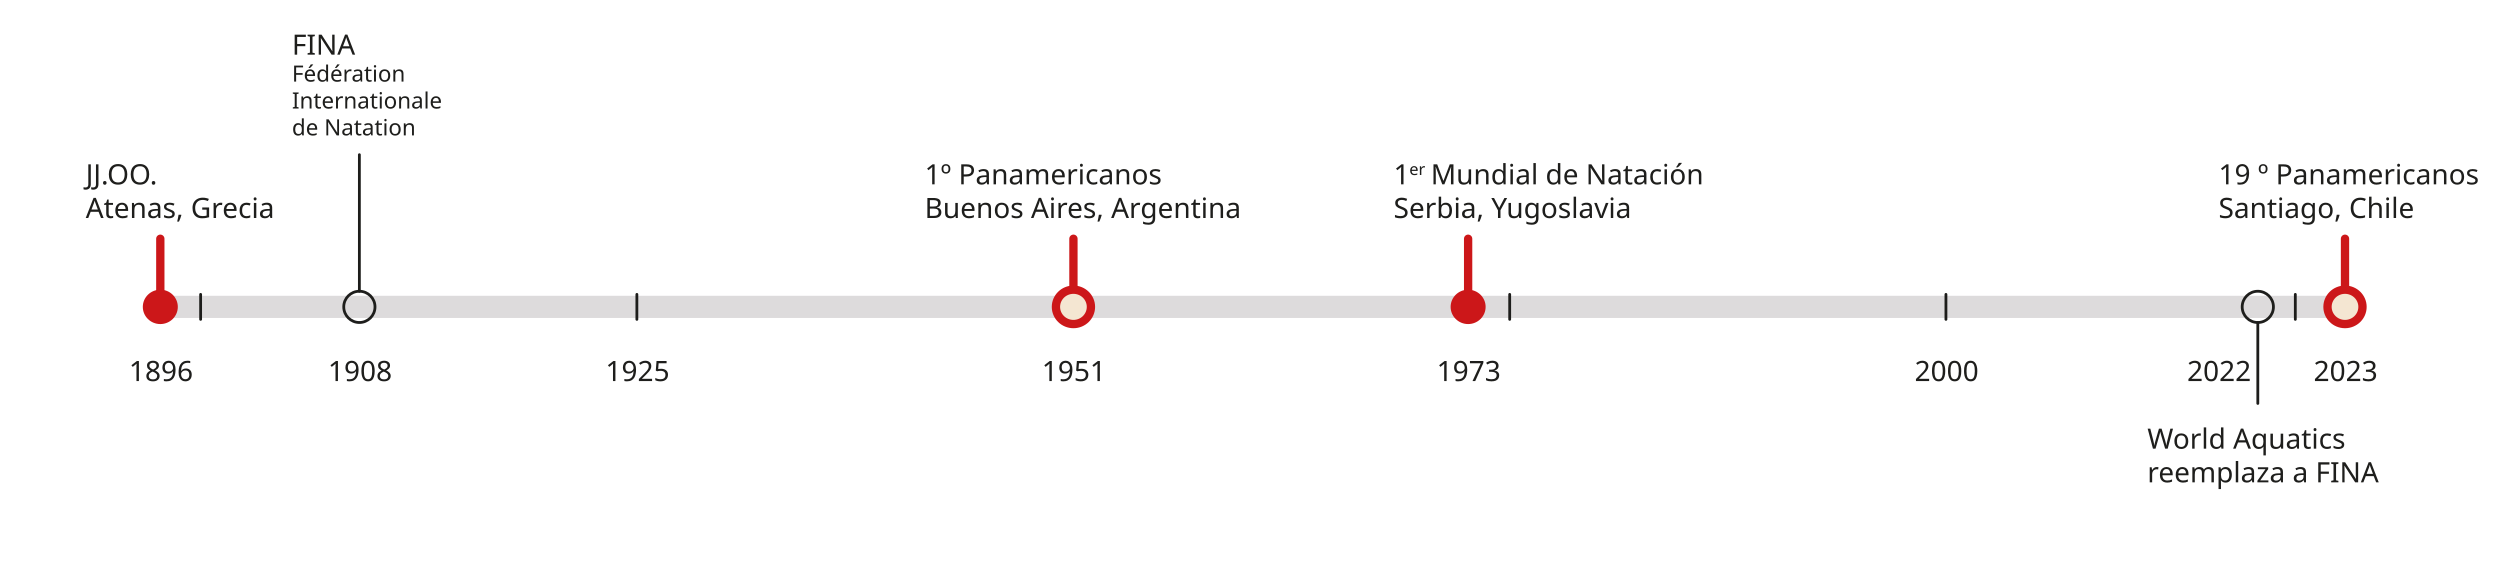
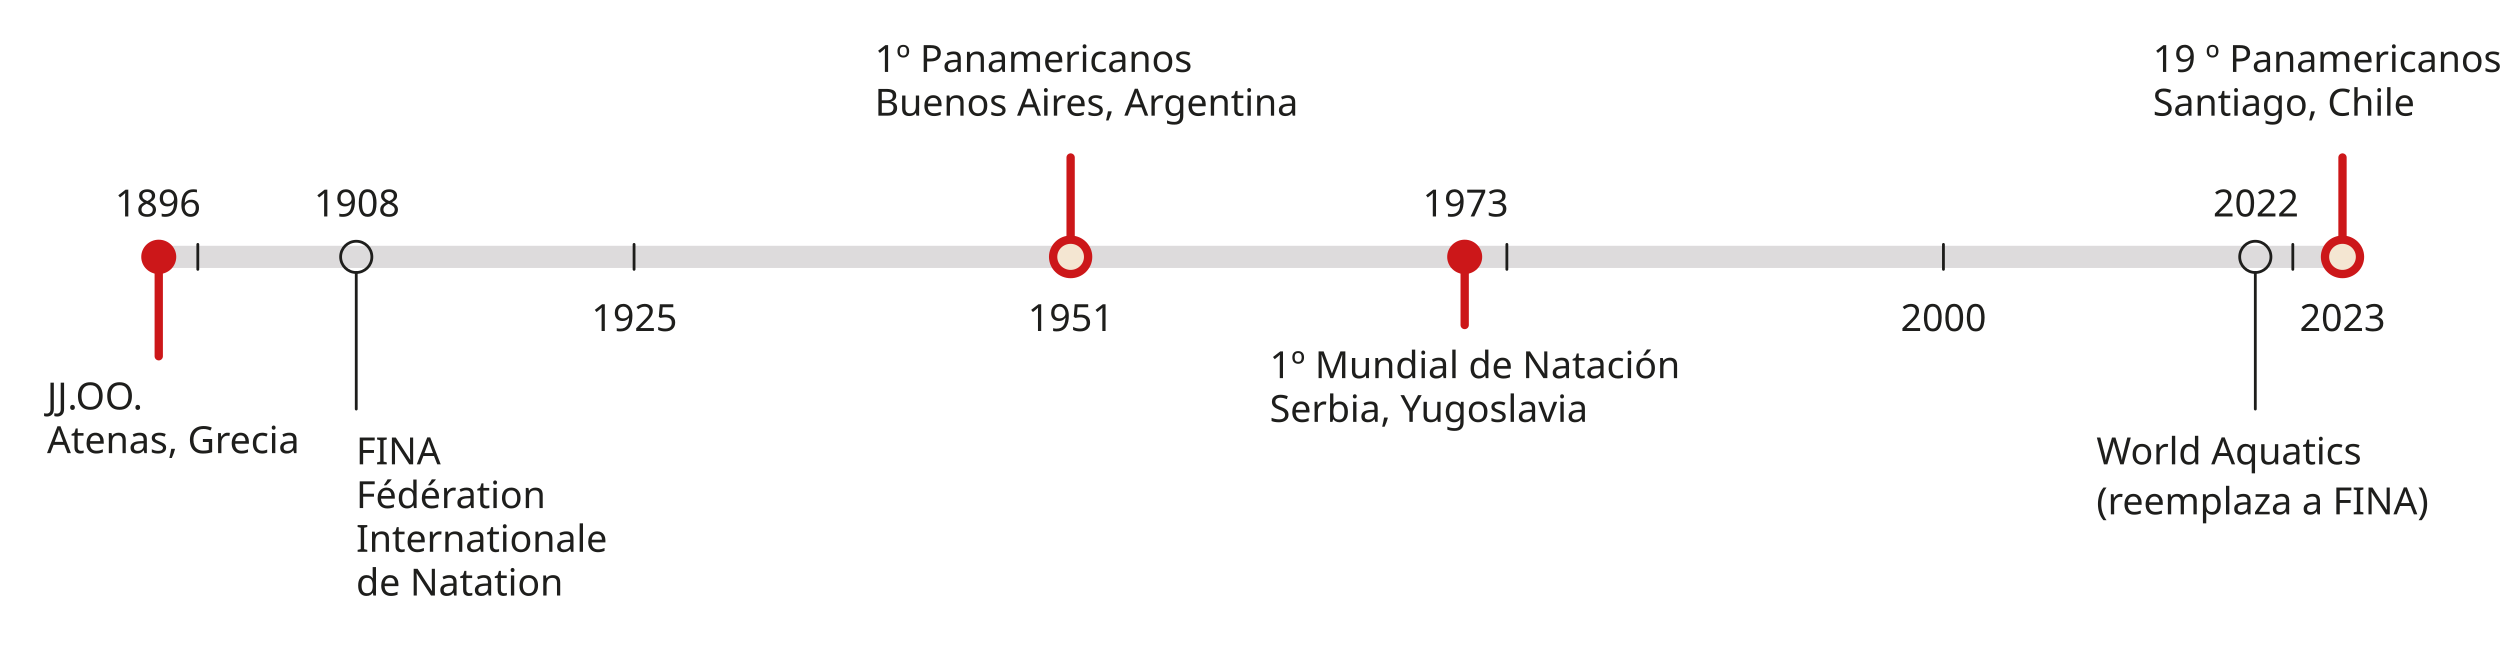
- <svg xmlns="http://www.w3.org/2000/svg" version="1.1" id="Capa_1" x="0px" y="0px" viewBox="0 0 800 180" style="enable-background:new 0 0 800 180;" xml:space="preserve">
+ <svg xmlns="http://www.w3.org/2000/svg" version="1.1" id="Capa_1" x="0px" y="0px" viewBox="0 0 800 210" style="enable-background:new 0 0 800 210;" xml:space="preserve">
  <style type="text/css">
- 	.st0{fill:none;stroke:#CC1719;stroke-width:2.661;stroke-linecap:round;stroke-miterlimit:10;}
- 	.st1{fill:none;stroke:#DDDBDC;stroke-width:7.095;stroke-miterlimit:10;}
- 	.st2{fill:#1E1E1C;}
- 	.st3{font-family:'Roboto-Regular';}
- 	.st4{font-size:8.967px;}
- 	.st5{font-family:'Roboto-ThinItalic';}
- 	.st6{font-size:7.173px;}
+ 	.st0{enable-background:new    ;}
+ 	.st1{fill:#1E1E1C;}
+ 	.st2{font-family:'Roboto-Regular';}
+ 	.st3{font-size:12px;}
+ 	.st4{font-family:'Roboto-ThinItalic';}
+ 	.st5{fill:none;stroke:#CC1719;stroke-width:2.661;stroke-linecap:round;stroke-miterlimit:10;}
+ 	.st6{fill:none;stroke:#DDDBDC;stroke-width:7.095;stroke-miterlimit:10;}
	.st7{fill:none;stroke:#1D1D1B;stroke-width:0.897;stroke-linecap:round;stroke-linejoin:round;}
	.st8{fill:none;stroke:#1D1D1B;stroke-width:0.621;stroke-linecap:round;stroke-linejoin:round;}
	.st9{fill:#F4E6D2;stroke:#CC1719;stroke-width:2.661;stroke-miterlimit:10;}
	.st10{fill:#CC1719;}
- 	.st11{font-size:5.228px;}
- 	.st12{fill:none;stroke:#1E1E1C;stroke-width:0.897;stroke-miterlimit:10;}
+ 	.st11{fill:none;stroke:#1E1E1C;stroke-width:0.897;stroke-miterlimit:10;}
</style>
-   <line class="st0" x1="343.5" y1="93.2" x2="343.5" y2="76.4" />
-   <line class="st0" x1="51.3" y1="93.2" x2="51.3" y2="76.4" />
-   <line class="st0" x1="750.4" y1="93.2" x2="750.4" y2="76.4" />
-   <line class="st1" x1="51.5" y1="98.2" x2="750.4" y2="98.2" />
  <g>
-     <text transform="matrix(1 0 0 1 27.4331 58.9957)" class="st2 st3 st4">JJ.OO.</text>
-     <text transform="matrix(1 0 0 1 27.4331 69.7557)" class="st2 st3 st4">Atenas, Grecia</text>
+     <text transform="matrix(1 0 0 1 15.0396 131.0129)" class="st0">
+       <tspan x="0" y="0" class="st1 st2 st3">JJ.OO.</tspan>
+       <tspan x="0" y="14" class="st1 st2 st3">Atenas, Grecia</tspan>
+     </text>
  </g>
  <g>
-     <text transform="matrix(1 0 0 1 295.8892 58.9957)" class="st2 st3 st4">1º Panamericanos</text>
-     <text transform="matrix(1 0 0 1 295.8892 69.7557)" class="st2 st3 st4">Buenos Aires, Argentina</text>
+     <text transform="matrix(1 0 0 1 279.9272 23.0122)" class="st0">
+       <tspan x="0" y="0" class="st1 st2 st3">1º Panamericanos</tspan>
+       <tspan x="0" y="14" class="st1 st2 st3">Buenos Aires, Argentina</tspan>
+     </text>
  </g>
  <g>
-     <text transform="matrix(1 0 0 1 93.418 17.5005)" class="st2 st3 st4">FINA</text>
-     <text transform="matrix(1 0 0 1 93.418 26.1105)" class="st2 st5 st6">Fédération </text>
-     <text transform="matrix(1 0 0 1 93.418 34.7205)" class="st2 st5 st6">Internationale </text>
-     <text transform="matrix(1 0 0 1 93.418 43.3205)" class="st2 st5 st6">de Natation</text>
+     <text transform="matrix(1 0 0 1 113.9546 148.5814)" class="st0">
+       <tspan x="0" y="0" class="st1 st2 st3">FINA</tspan>
+       <tspan x="0" y="14" class="st1 st4 st3">Fédération</tspan>
+       <tspan x="0" y="28" class="st1 st4 st3">Internationale</tspan>
+       <tspan x="0" y="42" class="st1 st4 st3">de Natation </tspan>
+     </text>
  </g>
  <g>
-     <text transform="matrix(1 0 0 1 709.9287 58.9957)" class="st2 st3 st4">19 º Panamericanos</text>
-     <text transform="matrix(1 0 0 1 709.9287 69.7557)" class="st2 st3 st4">Santiago, Chile</text>
+     <text transform="matrix(1 0 0 1 688.9153 23.0124)" class="st0">
+       <tspan x="0" y="0" class="st1 st2 st3">19 º Panamericanos</tspan>
+       <tspan x="0" y="14" class="st1 st2 st3">Santiago, Chile</tspan>
+     </text>
  </g>
  <g>
-     <text transform="matrix(1 0 0 1 41.2627 121.9351)" class="st2 st3 st4">1896</text>
+     <text transform="matrix(1 0 0 1 36.7918 69.2585)" class="st1 st2 st3">1896</text>
  </g>
  <g>
-     <text transform="matrix(1 0 0 1 104.9546 121.9351)" class="st2 st3 st4">1908</text>
+     <text transform="matrix(1 0 0 1 100.4837 69.2588)" class="st1 st2 st3">1908</text>
  </g>
  <g>
-     <text transform="matrix(1 0 0 1 193.7476 121.9351)" class="st2 st3 st4">1925</text>
+     <text transform="matrix(1 0 0 1 189.2767 105.925)" class="st1 st2 st3">1925</text>
  </g>
  <g>
-     <text transform="matrix(1 0 0 1 333.3872 121.9351)" class="st2 st3 st4">1951</text>
+     <text transform="matrix(1 0 0 1 328.9163 105.925)" class="st1 st2 st3">1951</text>
  </g>
  <g>
-     <text transform="matrix(1 0 0 1 459.7299 121.9351)" class="st2 st3 st4">1973</text>
+     <text transform="matrix(1 0 0 1 455.259 69.2583)" class="st1 st2 st3">1973</text>
  </g>
  <g>
-     <text transform="matrix(1 0 0 1 612.666 121.9351)" class="st2 st3 st4">2000</text>
+     <text transform="matrix(1 0 0 1 608.1951 105.925)" class="st1 st2 st3">2000</text>
  </g>
  <g>
-     <text transform="matrix(1 0 0 1 740.3447 121.9351)" class="st2 st3 st4">2023</text>
-   </g>
-   <line class="st7" x1="64.2" y1="94.2" x2="64.2" y2="102.2" />
-   <line class="st7" x1="203.8" y1="94.2" x2="203.8" y2="102.2" />
-   <line class="st8" x1="343.5" y1="94.2" x2="343.5" y2="102.2" />
-   <line class="st7" x1="483.1" y1="94.2" x2="483.1" y2="102.2" />
-   <line class="st7" x1="622.7" y1="94.2" x2="622.7" y2="102.2" />
-   <line class="st7" x1="734.5" y1="94.2" x2="734.5" y2="102.2" />
-   <ellipse class="st9" cx="343.5" cy="98.2" rx="5.6" ry="5.5" />
-   <ellipse class="st9" cx="750.4" cy="98.2" rx="5.6" ry="5.5" />
-   <ellipse class="st10" cx="51.3" cy="98.2" rx="5.6" ry="5.5" />
-   <line class="st0" x1="469.8" y1="93.2" x2="469.8" y2="76.4" />
-   <g>
-     <text transform="matrix(1 0 0 1 445.9366 58.9957)" class="st2 st3 st4">1</text>
-     <text transform="matrix(1 0 0 1 450.9717 56.0098)" class="st2 st3 st11">er</text>
-     <text transform="matrix(1 0 0 1 455.5098 58.9957)" class="st2 st3 st4"> Mundial de Natación</text>
-     <text transform="matrix(1 0 0 1 445.9366 69.7557)" class="st2 st3 st4">Serbia, Yugoslavia</text>
-   </g>
-   <ellipse class="st10" cx="469.8" cy="98.2" rx="5.6" ry="5.5" />
-   <circle class="st12" cx="115" cy="98.2" r="5" />
-   <line class="st7" x1="115" y1="93.2" x2="115" y2="49.5" />
-   <g>
-     <text transform="matrix(1 0 0 1 699.8584 121.9351)" class="st2 st3 st4">2022</text>
+     <text transform="matrix(1 0 0 1 735.8738 105.925)" class="st1 st2 st3">2023</text>
  </g>
  <g>
-     <text transform="matrix(1 0 0 1 687.1445 143.5806)" class="st2 st3 st4">World Aquatics</text>
-     <text transform="matrix(1 0 0 1 687.1445 154.3406)" class="st2 st3 st4">reemplaza a FINA</text>
+     <text transform="matrix(1 0 0 1 406.2937 121.0069)" class="st0">
+       <tspan x="0" y="0" class="st1 st2 st3">1º Mundial de Natación</tspan>
+       <tspan x="0" y="14" class="st1 st2 st3">Serbia, Yugoslavia</tspan>
+     </text>
  </g>
-   <circle class="st12" cx="722.5" cy="98.2" r="5" />
-   <line class="st7" x1="722.5" y1="103.2" x2="722.5" y2="129.1" />
+   <g>
+     <text transform="matrix(1 0 0 1 708.1739 69.2584)" class="st1 st2 st3">2022</text>
+   </g>
+   <g>
+     <text transform="matrix(1 0 0 1 670.853 148.5812)" class="st0">
+       <tspan x="0" y="0" class="st1 st2 st3">World Aquatics</tspan>
+       <tspan x="0" y="16" class="st1 st2 st3">(reemplaza a FINA)</tspan>
+     </text>
+   </g>
+   <g>
+     <line class="st5" x1="342.6" y1="77.2" x2="342.6" y2="50.4" />
+     <line class="st5" x1="50.8" y1="87.2" x2="50.8" y2="114" />
+     <line class="st5" x1="749.6" y1="77.2" x2="749.6" y2="50.4" />
+     <line class="st6" x1="50.7" y1="82.2" x2="749.6" y2="82.2" />
+     <line class="st7" x1="63.3" y1="78.2" x2="63.3" y2="86.2" />
+     <line class="st7" x1="202.9" y1="78.2" x2="202.9" y2="86.2" />
+     <line class="st8" x1="342.6" y1="78.2" x2="342.6" y2="86.2" />
+     <line class="st7" x1="482.2" y1="78.2" x2="482.2" y2="86.2" />
+     <line class="st7" x1="621.9" y1="78.2" x2="621.9" y2="86.2" />
+     <line class="st7" x1="733.7" y1="78.2" x2="733.7" y2="86.2" />
+     <ellipse class="st9" cx="342.6" cy="82.2" rx="5.6" ry="5.5" />
+     <ellipse class="st9" cx="749.6" cy="82.2" rx="5.6" ry="5.5" />
+     <ellipse class="st10" cx="50.8" cy="82.2" rx="5.6" ry="5.5" />
+     <line class="st5" x1="468.7" y1="87.2" x2="468.7" y2="104" />
+     <ellipse class="st10" cx="468.7" cy="82.2" rx="5.6" ry="5.5" />
+     <circle class="st11" cx="114" cy="82.2" r="5" />
+     <line class="st7" x1="114" y1="87.2" x2="114" y2="130.9" />
+     <circle class="st11" cx="721.7" cy="82.2" r="5" />
+     <line class="st7" x1="721.7" y1="87.2" x2="721.7" y2="130.9" />
+   </g>
</svg>
